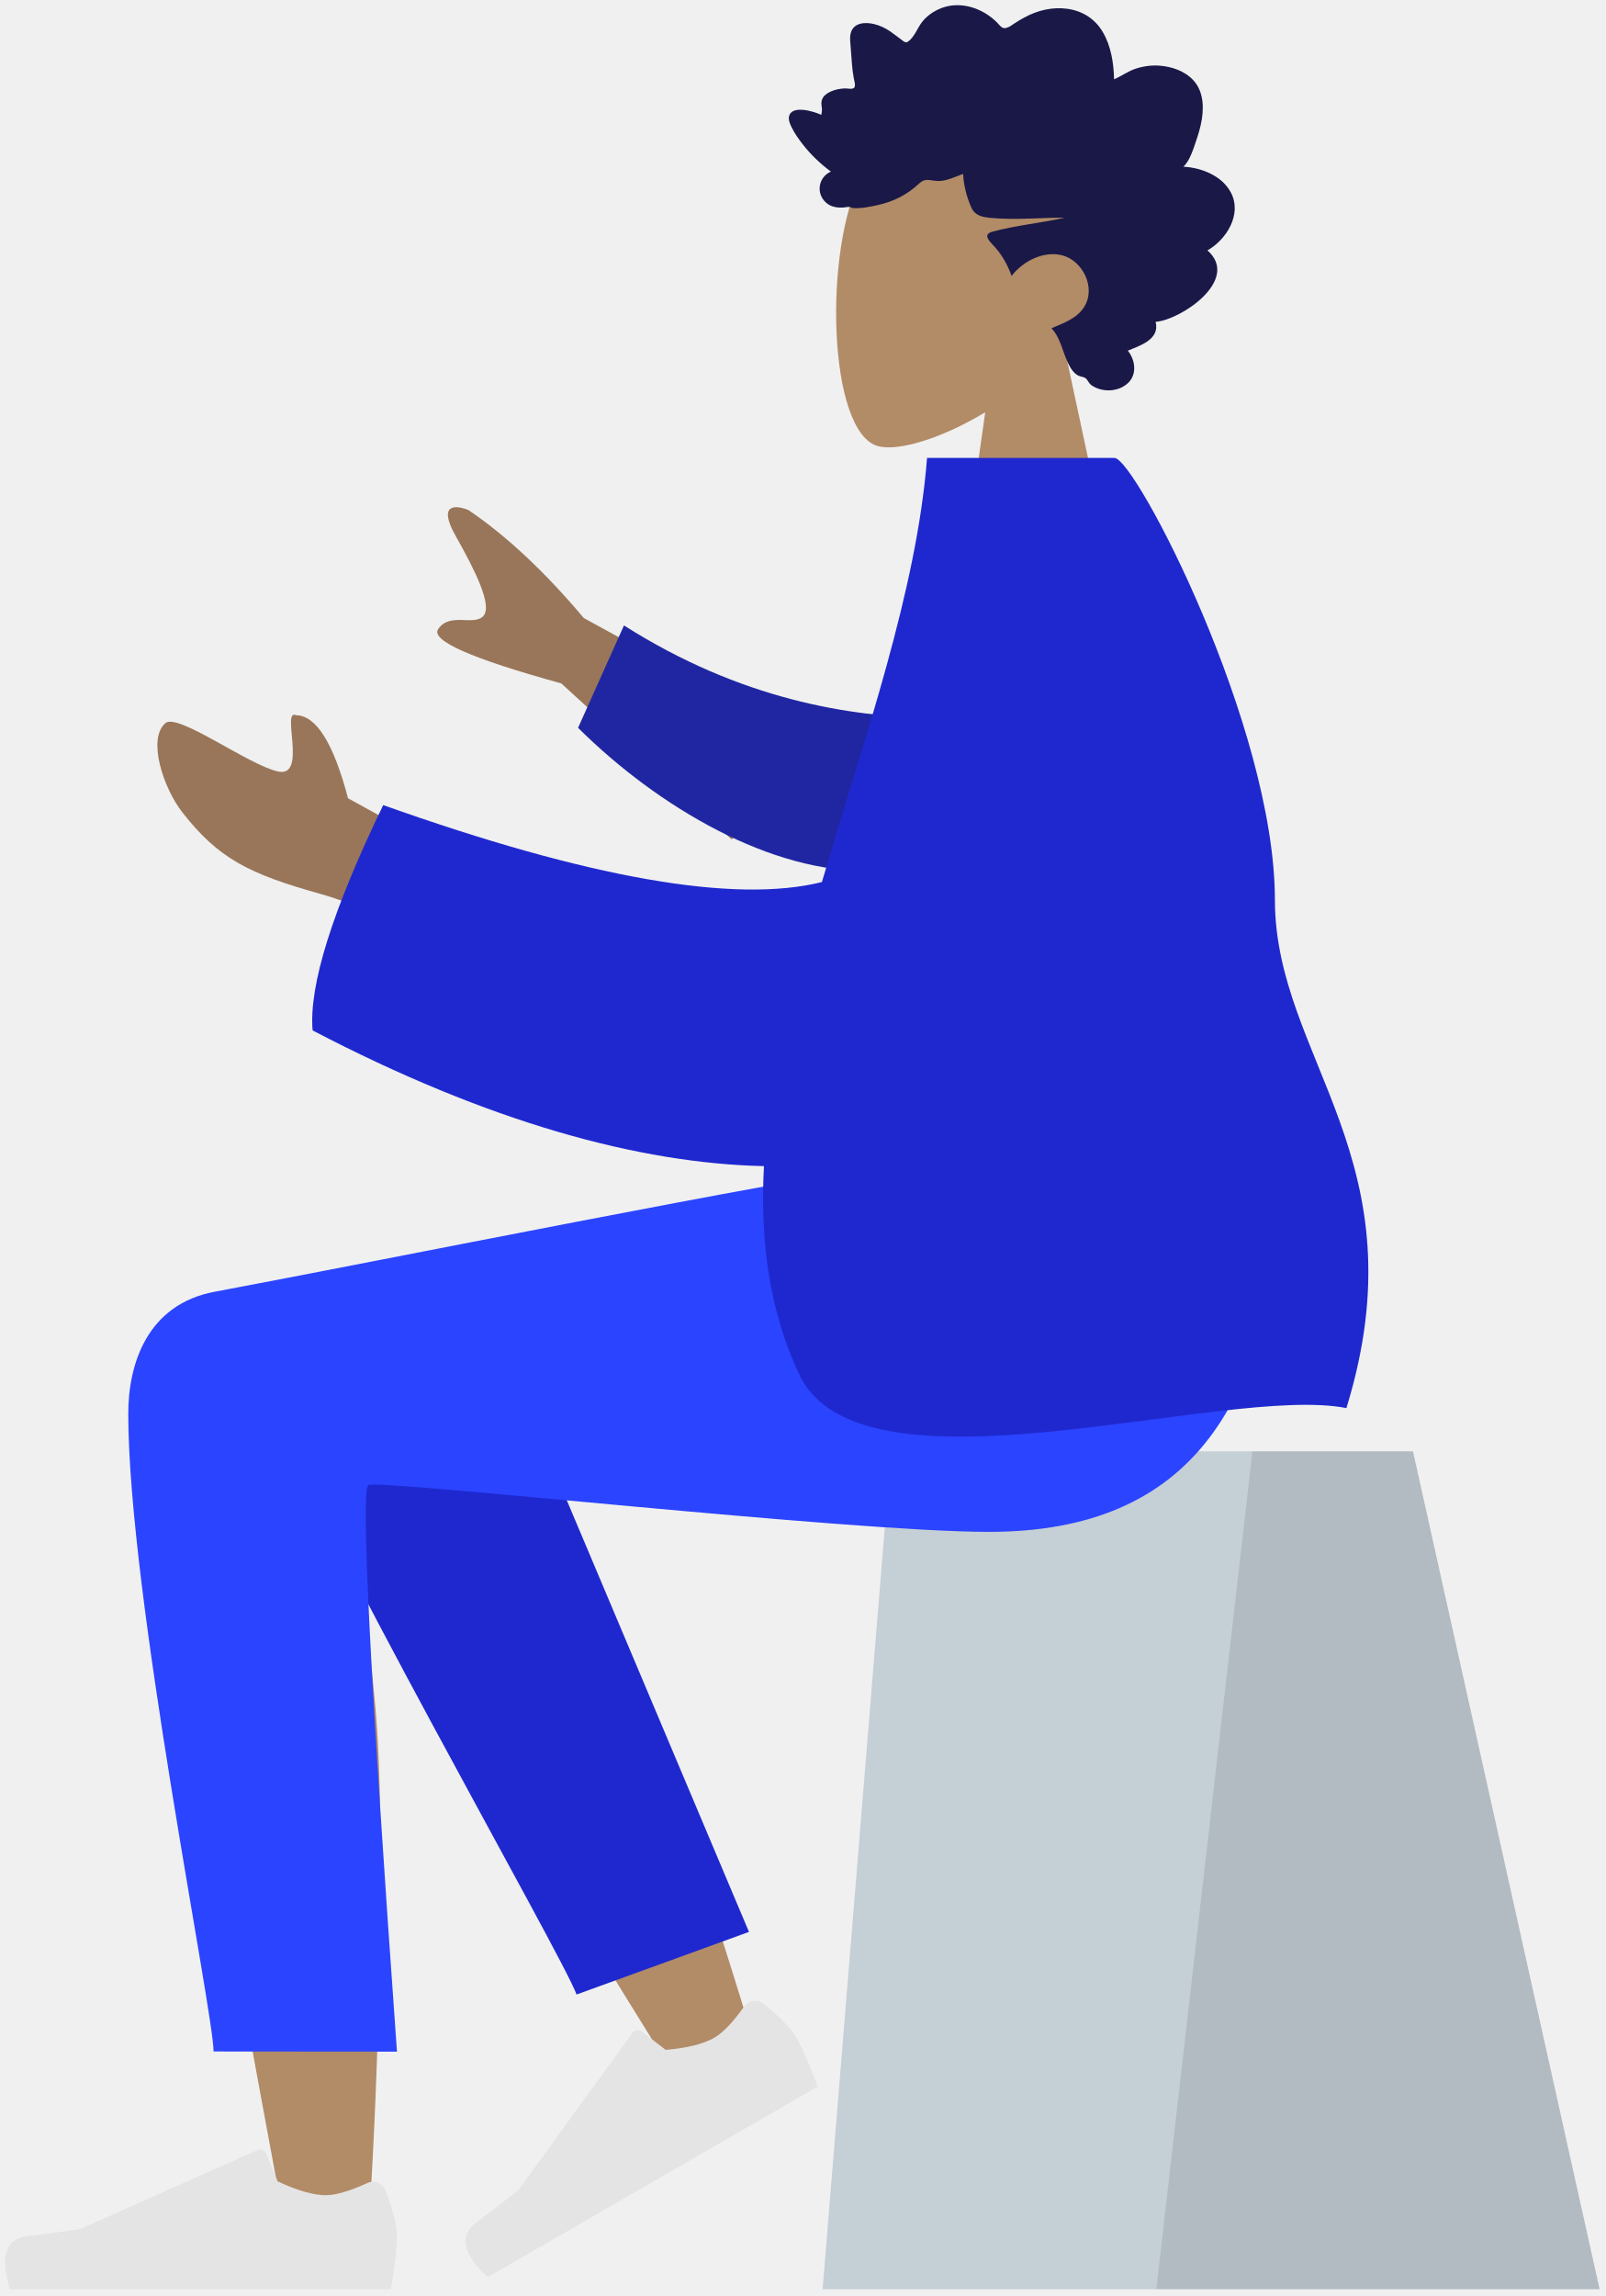
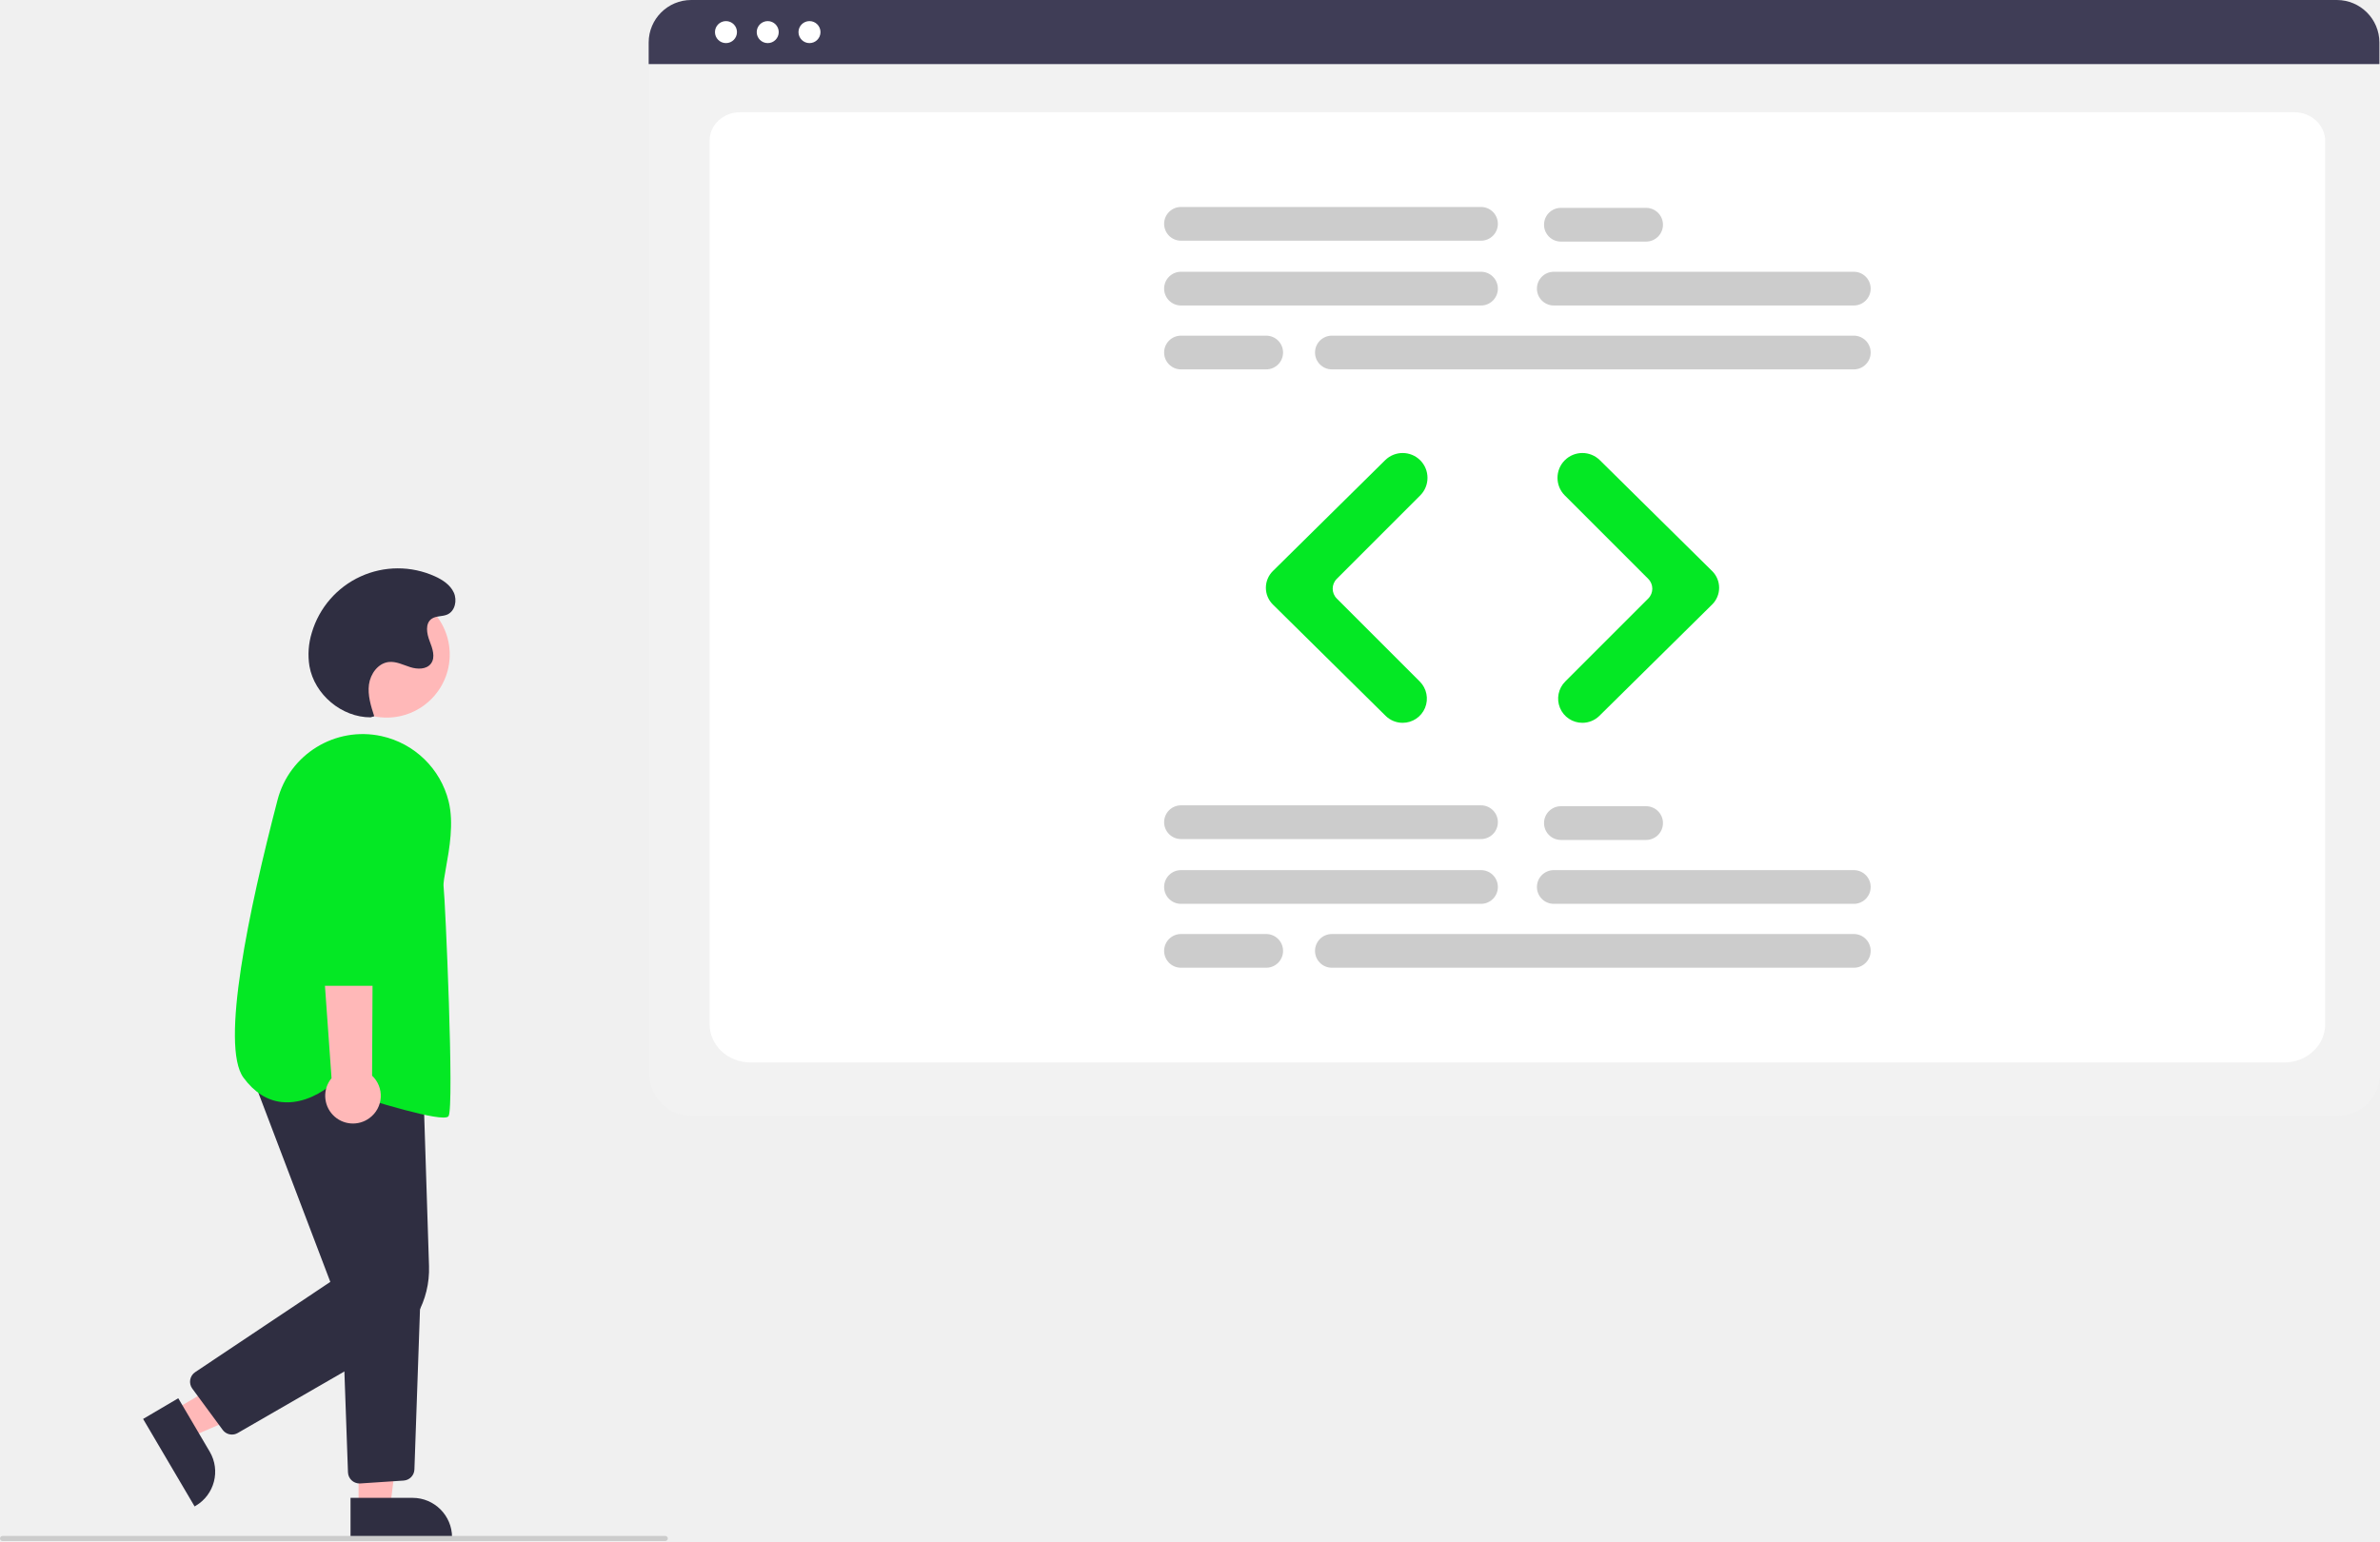
- <svg xmlns="http://www.w3.org/2000/svg" width="221" height="316" viewBox="0 0 221 316" fill="none">
-   <path fill-rule="evenodd" clip-rule="evenodd" d="M146.474 47.672C150.76 42.642 153.66 36.477 153.175 29.569C151.779 9.666 124.073 14.045 118.684 24.09C113.294 34.136 113.935 59.617 120.9 61.412C123.678 62.128 129.595 60.374 135.618 56.744L131.837 83.488H154.158L146.474 47.672Z" fill="#B28B67" />
-   <path fill-rule="evenodd" clip-rule="evenodd" d="M162.907 22.944C163.628 22.23 164.021 21.21 164.361 20.242C164.714 19.236 165.058 18.22 165.292 17.173C165.761 15.081 165.765 12.675 164.273 11.051C163.076 9.748 161.28 9.164 159.623 9.037C158.519 8.952 157.385 9.107 156.326 9.455C155.276 9.8 154.371 10.488 153.353 10.915C153.314 8.661 152.928 6.302 151.784 4.377C150.684 2.525 148.929 1.486 146.931 1.211C144.88 0.929 142.855 1.409 141.019 2.402C140.559 2.65 140.104 2.911 139.668 3.206C139.303 3.453 138.923 3.75 138.495 3.85C138.018 3.963 137.781 3.687 137.471 3.339C137.107 2.93 136.698 2.571 136.264 2.252C134.346 0.842 131.831 0.263 129.609 1.108C128.586 1.497 127.59 2.158 126.896 3.069C126.277 3.881 125.835 5.169 124.981 5.735C124.619 5.975 124.363 5.657 124.032 5.421C123.537 5.068 123.064 4.678 122.562 4.335C121.857 3.852 121.094 3.49 120.277 3.301C119.08 3.025 117.427 3.089 117.085 4.656C116.957 5.245 117.055 5.874 117.097 6.467C117.153 7.282 117.213 8.096 117.284 8.909C117.337 9.526 117.405 10.123 117.522 10.729C117.584 11.052 117.778 11.654 117.64 11.978C117.467 12.383 116.667 12.152 116.326 12.167C115.651 12.194 114.974 12.313 114.35 12.601C113.867 12.824 113.359 13.153 113.155 13.707C113.03 14.047 113.063 14.397 113.122 14.747C113.193 15.167 113.112 15.39 113.059 15.814C112.153 15.368 109.014 14.377 108.619 16C108.487 16.541 108.787 17.151 109.015 17.607C109.416 18.407 109.941 19.137 110.478 19.834C111.599 21.288 112.936 22.543 114.375 23.615C112.689 24.364 112.249 26.575 113.709 27.892C114.353 28.474 115.22 28.603 116.033 28.566C116.33 28.553 116.759 28.438 116.993 28.49C117.119 28.518 117.254 28.625 117.429 28.637C118.576 28.715 119.871 28.439 120.993 28.184C122.991 27.73 124.883 26.784 126.428 25.342C126.825 24.972 127.152 24.759 127.686 24.764C128.153 24.769 128.612 24.897 129.079 24.909C130.314 24.941 131.429 24.337 132.576 23.934C132.646 25.485 133.088 27.192 133.722 28.587C134.239 29.724 135.319 29.889 136.38 29.989C139.773 30.308 143.179 29.952 146.576 29.957C143.287 30.7 139.889 31.006 136.629 31.881C135.155 32.277 136.281 33.27 136.911 33.958C137.948 35.092 138.719 36.496 139.254 37.976C140.863 35.879 143.707 34.497 146.227 35.141C149.01 35.853 150.971 39.618 149.19 42.324C148.157 43.895 146.291 44.502 144.738 45.177C145.949 46.436 146.242 48.297 146.971 49.863C147.331 50.636 147.836 51.51 148.64 51.779C148.938 51.879 149.287 51.887 149.521 52.13C149.812 52.43 149.881 52.766 150.253 53.024C151.734 54.054 154.049 53.975 155.362 52.63C156.55 51.415 156.241 49.491 155.249 48.258C156.828 47.6 159.705 46.753 159.077 44.293C162.499 44.066 170.806 38.517 166.214 34.462C168.734 33.038 171.05 29.557 169.431 26.488C168.184 24.126 165.285 23.069 162.907 22.944Z" fill="#191847" />
-   <path fill-rule="evenodd" clip-rule="evenodd" d="M194.501 199.742H122.651L113.237 315.066H220.19L194.501 199.742Z" fill="#C5CFD6" />
-   <path fill-rule="evenodd" clip-rule="evenodd" d="M194.501 199.742H172.403L159.177 315.066H220.19L194.501 199.742Z" fill="black" fill-opacity="0.1" />
-   <path fill-rule="evenodd" clip-rule="evenodd" d="M40.738 179.984C33.077 175.384 20.225 181.294 20.234 187.873C20.26 207.557 38.224 300.326 39.161 306.19C40.099 312.055 50.147 313.604 50.732 306.209C51.663 294.444 53.392 253.714 51.662 234.862C50.947 227.08 50.178 219.669 49.421 213.057C58.847 230.08 73.425 254.452 93.154 286.173L103.865 281.28C95.454 253.568 88.558 234.005 83.175 222.589C73.959 203.043 65.317 186.304 61.679 180.408C55.958 171.134 46 174.37 40.738 179.984Z" fill="#B28B67" />
-   <path fill-rule="evenodd" clip-rule="evenodd" d="M103.1 265.89L66.338 178.804C57.531 164.637 32.839 181.687 35.842 189.904C42.661 208.558 77.338 268.949 79.369 274.507L103.1 265.89Z" fill="#1F28CF" />
-   <path fill-rule="evenodd" clip-rule="evenodd" d="M105.141 275.788C107.431 277.673 108.921 279.213 109.61 280.407C110.449 281.859 111.43 284.118 112.555 287.184C110.87 288.157 95.728 296.9 67.127 313.412C63.694 310.191 63.159 307.691 65.522 305.911C67.886 304.131 69.837 302.63 71.374 301.408L87.054 279.805C87.356 279.389 87.938 279.297 88.353 279.599C88.36 279.604 88.367 279.609 88.374 279.615L91.632 282.123C94.621 281.862 96.852 281.307 98.324 280.457C99.52 279.767 100.893 278.33 102.442 276.147L102.442 276.147C103.037 275.309 104.198 275.112 105.036 275.707C105.072 275.733 105.107 275.76 105.141 275.788Z" fill="#E4E4E4" />
-   <path fill-rule="evenodd" clip-rule="evenodd" d="M53.084 301.489C54.124 304.266 54.645 306.345 54.645 307.724C54.645 309.401 54.365 311.848 53.807 315.066C51.861 315.066 34.376 315.066 1.351 315.066C-0.012 310.559 0.775 308.126 3.712 307.767C6.649 307.408 9.088 307.083 11.031 306.794L35.412 295.925C35.881 295.715 36.431 295.926 36.64 296.395C36.643 296.403 36.647 296.411 36.65 296.42L38.217 300.221C40.936 301.49 43.145 302.124 44.845 302.124C46.226 302.124 48.134 301.566 50.567 300.451L50.567 300.451C51.501 300.023 52.605 300.433 53.033 301.366C53.051 301.407 53.069 301.447 53.084 301.489Z" fill="#E4E4E4" />
-   <path fill-rule="evenodd" clip-rule="evenodd" d="M17.657 194.564C17.657 219.272 29.391 276.907 29.398 282.347L54.645 282.367C50.95 230.94 49.639 204.95 50.714 204.396C52.326 203.565 116.793 210.832 136.128 210.832C164.009 210.832 175.543 193.25 176.479 160.68H121.248C110.002 161.884 51.344 173.715 29.56 177.782C20.234 179.523 17.657 187.758 17.657 194.564Z" fill="#2B44FF" />
-   <path fill-rule="evenodd" clip-rule="evenodd" d="M112.643 102.739L80.362 85.059C74.994 78.684 69.705 73.734 64.495 70.207C62.903 69.542 60.119 69.14 62.722 73.761C65.326 78.382 67.857 83.36 66.53 84.784C65.204 86.207 61.896 84.219 60.314 86.584C59.259 88.161 64.91 90.652 77.266 94.058L100.722 115.534L112.643 102.739ZM62.085 117.657L47.905 109.867C45.916 102.296 43.537 98.487 40.77 98.44C38.645 97.451 42.346 107.017 38.317 106.188C34.287 105.358 24.452 98.043 22.757 99.528C20.25 101.726 22.486 108.472 25.12 111.829C30.043 118.101 34.118 120.246 44.193 123.055C49.46 124.524 55.155 127.468 61.278 131.887L62.085 117.657Z" fill="#997659" />
-   <path fill-rule="evenodd" clip-rule="evenodd" d="M128.365 98.801C117.058 98.681 101.98 96.293 85.892 86.081L79.573 100.171C90.671 111.184 106.274 120.233 119.918 119.85C130.67 119.548 136.165 106.542 128.365 98.801Z" fill="#2026A2" />
-   <path fill-rule="evenodd" clip-rule="evenodd" d="M113.14 121.397C101.136 124.391 81.007 120.86 52.751 110.806C45.743 125.305 42.503 135.642 43.032 141.817C67.271 154.478 88.045 160.123 105.161 160.496C104.617 170.652 105.853 180.315 110.006 189.145C118.543 207.298 168.532 190.486 185.34 193.795C195.865 159.612 175.514 145.72 175.497 123.848C175.479 99.895 156.247 63.027 153.417 63.027H127.612C126.188 81.32 119.021 101.48 113.14 121.397Z" fill="#1F28CF" />
+ <svg xmlns="http://www.w3.org/2000/svg" data-name="Layer 1" width="926.622" height="600.085" viewBox="0 0 926.622 600.085">
+   <circle cx="150.534" cy="254.872" r="24.561" fill="#ffb8b8" />
+   <polygon points="67.543 549.197 73.762 559.763 117.474 540.803 108.295 525.21 67.543 549.197" fill="#ffb8b8" />
+   <path d="M206.096,694.43,218.343,715.237l.001.001A15.386,15.386,0,0,1,212.888,736.302l-.431.254L192.405,702.489Z" transform="translate(-136.6892 -149.9575)" fill="#2f2e41" />
+   <polygon points="139.6 587.26 151.86 587.259 157.692 539.971 139.598 539.972 139.6 587.26" fill="#ffb8b8" />
+   <path d="M273.162,733.215l24.144-.001h.001a15.386,15.386,0,0,1,15.386,15.386v.5l-39.531.001Z" transform="translate(-136.6892 -149.9575)" fill="#2f2e41" />
+   <path d="M227.001,708.567a4.493,4.493,0,0,1-3.624-1.833l-11.824-16.059a4.5,4.5,0,0,1,1.125-6.41l52.614-35.142-31.747-83.475L301.434,571.252l2.287,71.733A36.046,36.046,0,0,1,285.675,675.409l-56.427,32.554A4.486,4.486,0,0,1,227.001,708.567Z" transform="translate(-136.6892 -149.9575)" fill="#2f2e41" />
+   <path d="M276.659,727.617a4.5,4.5,0,0,1-4.489-4.34l-2.488-69.882,30.808-1.623-2.453,70.384a4.487,4.487,0,0,1-4.2,4.333l-16.873,1.118C276.863,727.614,276.761,727.617,276.659,727.617Z" transform="translate(-136.6892 -149.9575)" fill="#2f2e41" />
+   <path d="M309.291,585.129c-7.838,0-35.217-8.816-44.721-11.959-1.422,1.138-9.233,6.979-18.351,5.911-5.626-.66-10.579-3.845-14.721-9.466-9.147-12.414,2.151-65.651,13.239-108.126a34.268,34.268,0,0,1,40.529-24.88h0a34.571,34.571,0,0,1,26.088,25.378c2.088,8.498.292,18.494-1.02,25.794-.616,3.432-1.104,6.143-.937,7.475.644,5.148,4.219,85.892,1.92,89.34C311.071,584.963,310.363,585.129,309.291,585.129Z" transform="translate(-136.6892 -149.9575)" fill="#04e824" />
+   <path d="M280.616,585.272a10.743,10.743,0,0,0,.942-16.446l.485-97.844-23.045,3.837,6.769,94.97A10.801,10.801,0,0,0,280.616,585.272Z" transform="translate(-136.6892 -149.9575)" fill="#ffb8b8" />
+   <path d="M285.946,533.818H261.124a4.514,4.514,0,0,1-4.5-4.459l-.609-67.292a17.603,17.603,0,1,1,35.204.043L290.446,529.37A4.515,4.515,0,0,1,285.946,533.818Z" transform="translate(-136.6892 -149.9575)" fill="#04e824" />
+   <path d="M280.969,429.289c-11.245.021-21.854-8.868-23.803-19.943a28.671,28.671,0,0,1,.919-13.014A34.954,34.954,0,0,1,306.021,374.379c3.008,1.361,5.971,3.316,7.349,6.317s.515,7.195-2.498,8.546c-1.969.882-4.44.449-6.187,1.716-2.509,1.819-1.863,5.691-.743,8.581s2.388,6.387.509,8.852c-1.75,2.297-5.249,2.226-8.004,1.361s-5.476-2.313-8.349-2.018c-4.19.43-7.202,4.598-7.759,8.773s.755,8.349,2.05,12.357Z" transform="translate(-136.6892 -149.9575)" fill="#2f2e41" />
+   <path d="M395.689,750.042h-258a1,1,0,1,1,0-2h258a1,1,0,0,1,0,2Z" transform="translate(-136.6892 -149.9575)" fill="#ccc" />
+   <path d="M1046.811,584.505H405.972a16.519,16.519,0,0,1-16.5-16.5V172.852a12.102,12.102,0,0,1,12.088-12.088h649.453a12.311,12.311,0,0,1,12.297,12.297V568.005A16.519,16.519,0,0,1,1046.811,584.505Z" transform="translate(-136.6892 -149.9575)" fill="#f2f2f2" />
+   <path d="M1026.091,563.673H428.846c-8.755,0-15.878-6.67-15.878-14.868v-344.105c0-6.08,5.278-11.027,11.766-11.027H1030.008c6.595,0,11.961,5.028,11.961,11.208V548.805C1041.969,557.003,1034.846,563.673,1026.091,563.673Z" transform="translate(-136.6892 -149.9575)" fill="#fff" />
+   <path d="M1063.081,174.908H389.241v-8.4a16.574,16.574,0,0,1,16.56-16.55H1046.521a16.574,16.574,0,0,1,16.56,16.55Z" transform="translate(-136.6892 -149.9575)" fill="#3f3d56" />
+   <circle cx="282.647" cy="12.5" r="4.283" fill="#fff" />
+   <circle cx="298.906" cy="12.5" r="4.283" fill="#fff" />
+   <circle cx="315.165" cy="12.5" r="4.283" fill="#fff" />
+   <path d="M713.3,268.912H596.492a6.566,6.566,0,0,1,0-13.132H713.3a6.566,6.566,0,1,1,0,13.132Z" transform="translate(-136.6892 -149.9575)" fill="#ccc" />
+   <path d="M858.446,268.912H741.638a6.566,6.566,0,0,1,0-13.132H858.446a6.566,6.566,0,1,1,0,13.132Z" transform="translate(-136.6892 -149.9575)" fill="#ccc" />
+   <path d="M858.446,293.794H655.241a6.566,6.566,0,1,1,0-13.132H858.446a6.566,6.566,0,1,1,0,13.132Z" transform="translate(-136.6892 -149.9575)" fill="#ccc" />
+   <path d="M713.3,243.684H596.492a6.566,6.566,0,0,1,0-13.132H713.3a6.566,6.566,0,1,1,0,13.132Z" transform="translate(-136.6892 -149.9575)" fill="#ccc" />
+   <path d="M777.579,244.03H744.402a6.566,6.566,0,0,1,0-13.132H777.579a6.566,6.566,0,1,1,0,13.132Z" transform="translate(-136.6892 -149.9575)" fill="#ccc" />
+   <path d="M629.668,293.794H596.492a6.566,6.566,0,0,1,0-13.132h33.176a6.566,6.566,0,1,1,0,13.132Z" transform="translate(-136.6892 -149.9575)" fill="#ccc" />
+   <path d="M713.3,501.912H596.492a6.566,6.566,0,0,1,0-13.132H713.3a6.566,6.566,0,1,1,0,13.132Z" transform="translate(-136.6892 -149.9575)" fill="#ccc" />
+   <path d="M858.446,501.912H741.638a6.566,6.566,0,0,1,0-13.132H858.446a6.566,6.566,0,1,1,0,13.132Z" transform="translate(-136.6892 -149.9575)" fill="#ccc" />
+   <path d="M858.446,526.794H655.241a6.566,6.566,0,1,1,0-13.132H858.446a6.566,6.566,0,1,1,0,13.132Z" transform="translate(-136.6892 -149.9575)" fill="#ccc" />
+   <path d="M713.3,476.684H596.492a6.566,6.566,0,0,1,0-13.132H713.3a6.566,6.566,0,1,1,0,13.132Z" transform="translate(-136.6892 -149.9575)" fill="#ccc" />
+   <path d="M777.579,477.03H744.402a6.566,6.566,0,0,1,0-13.132H777.579a6.566,6.566,0,0,1,0,13.132Z" transform="translate(-136.6892 -149.9575)" fill="#ccc" />
+   <path d="M629.668,526.794H596.492a6.566,6.566,0,0,1,0-13.132h33.176a6.566,6.566,0,1,1,0,13.132Z" transform="translate(-136.6892 -149.9575)" fill="#ccc" />
+   <path d="M682.793,431.419a9.397,9.397,0,0,1-6.624-2.71l-43.909-43.359a9.152,9.152,0,0,1,0-13.023l43.731-43.184a9.702,9.702,0,0,1,13.644.043h0a9.689,9.689,0,0,1,0,13.687l-32.496,32.497a5.413,5.413,0,0,0,0,7.647l32.32,32.32a9.418,9.418,0,0,1-6.666,16.084Z" transform="translate(-136.6892 -149.9575)" fill="#04e824" />
+   <path d="M752.759,431.419a9.418,9.418,0,0,1-6.666-16.084L778.412,383.015a5.413,5.413,0,0,0,0-7.647L745.916,342.872a9.678,9.678,0,0,1,0-13.687h0a9.702,9.702,0,0,1,13.644-.043l43.731,43.184a9.152,9.152,0,0,1,0,13.023l-43.909,43.359A9.399,9.399,0,0,1,752.759,431.419Z" transform="translate(-136.6892 -149.9575)" fill="#04e824" />
</svg>
